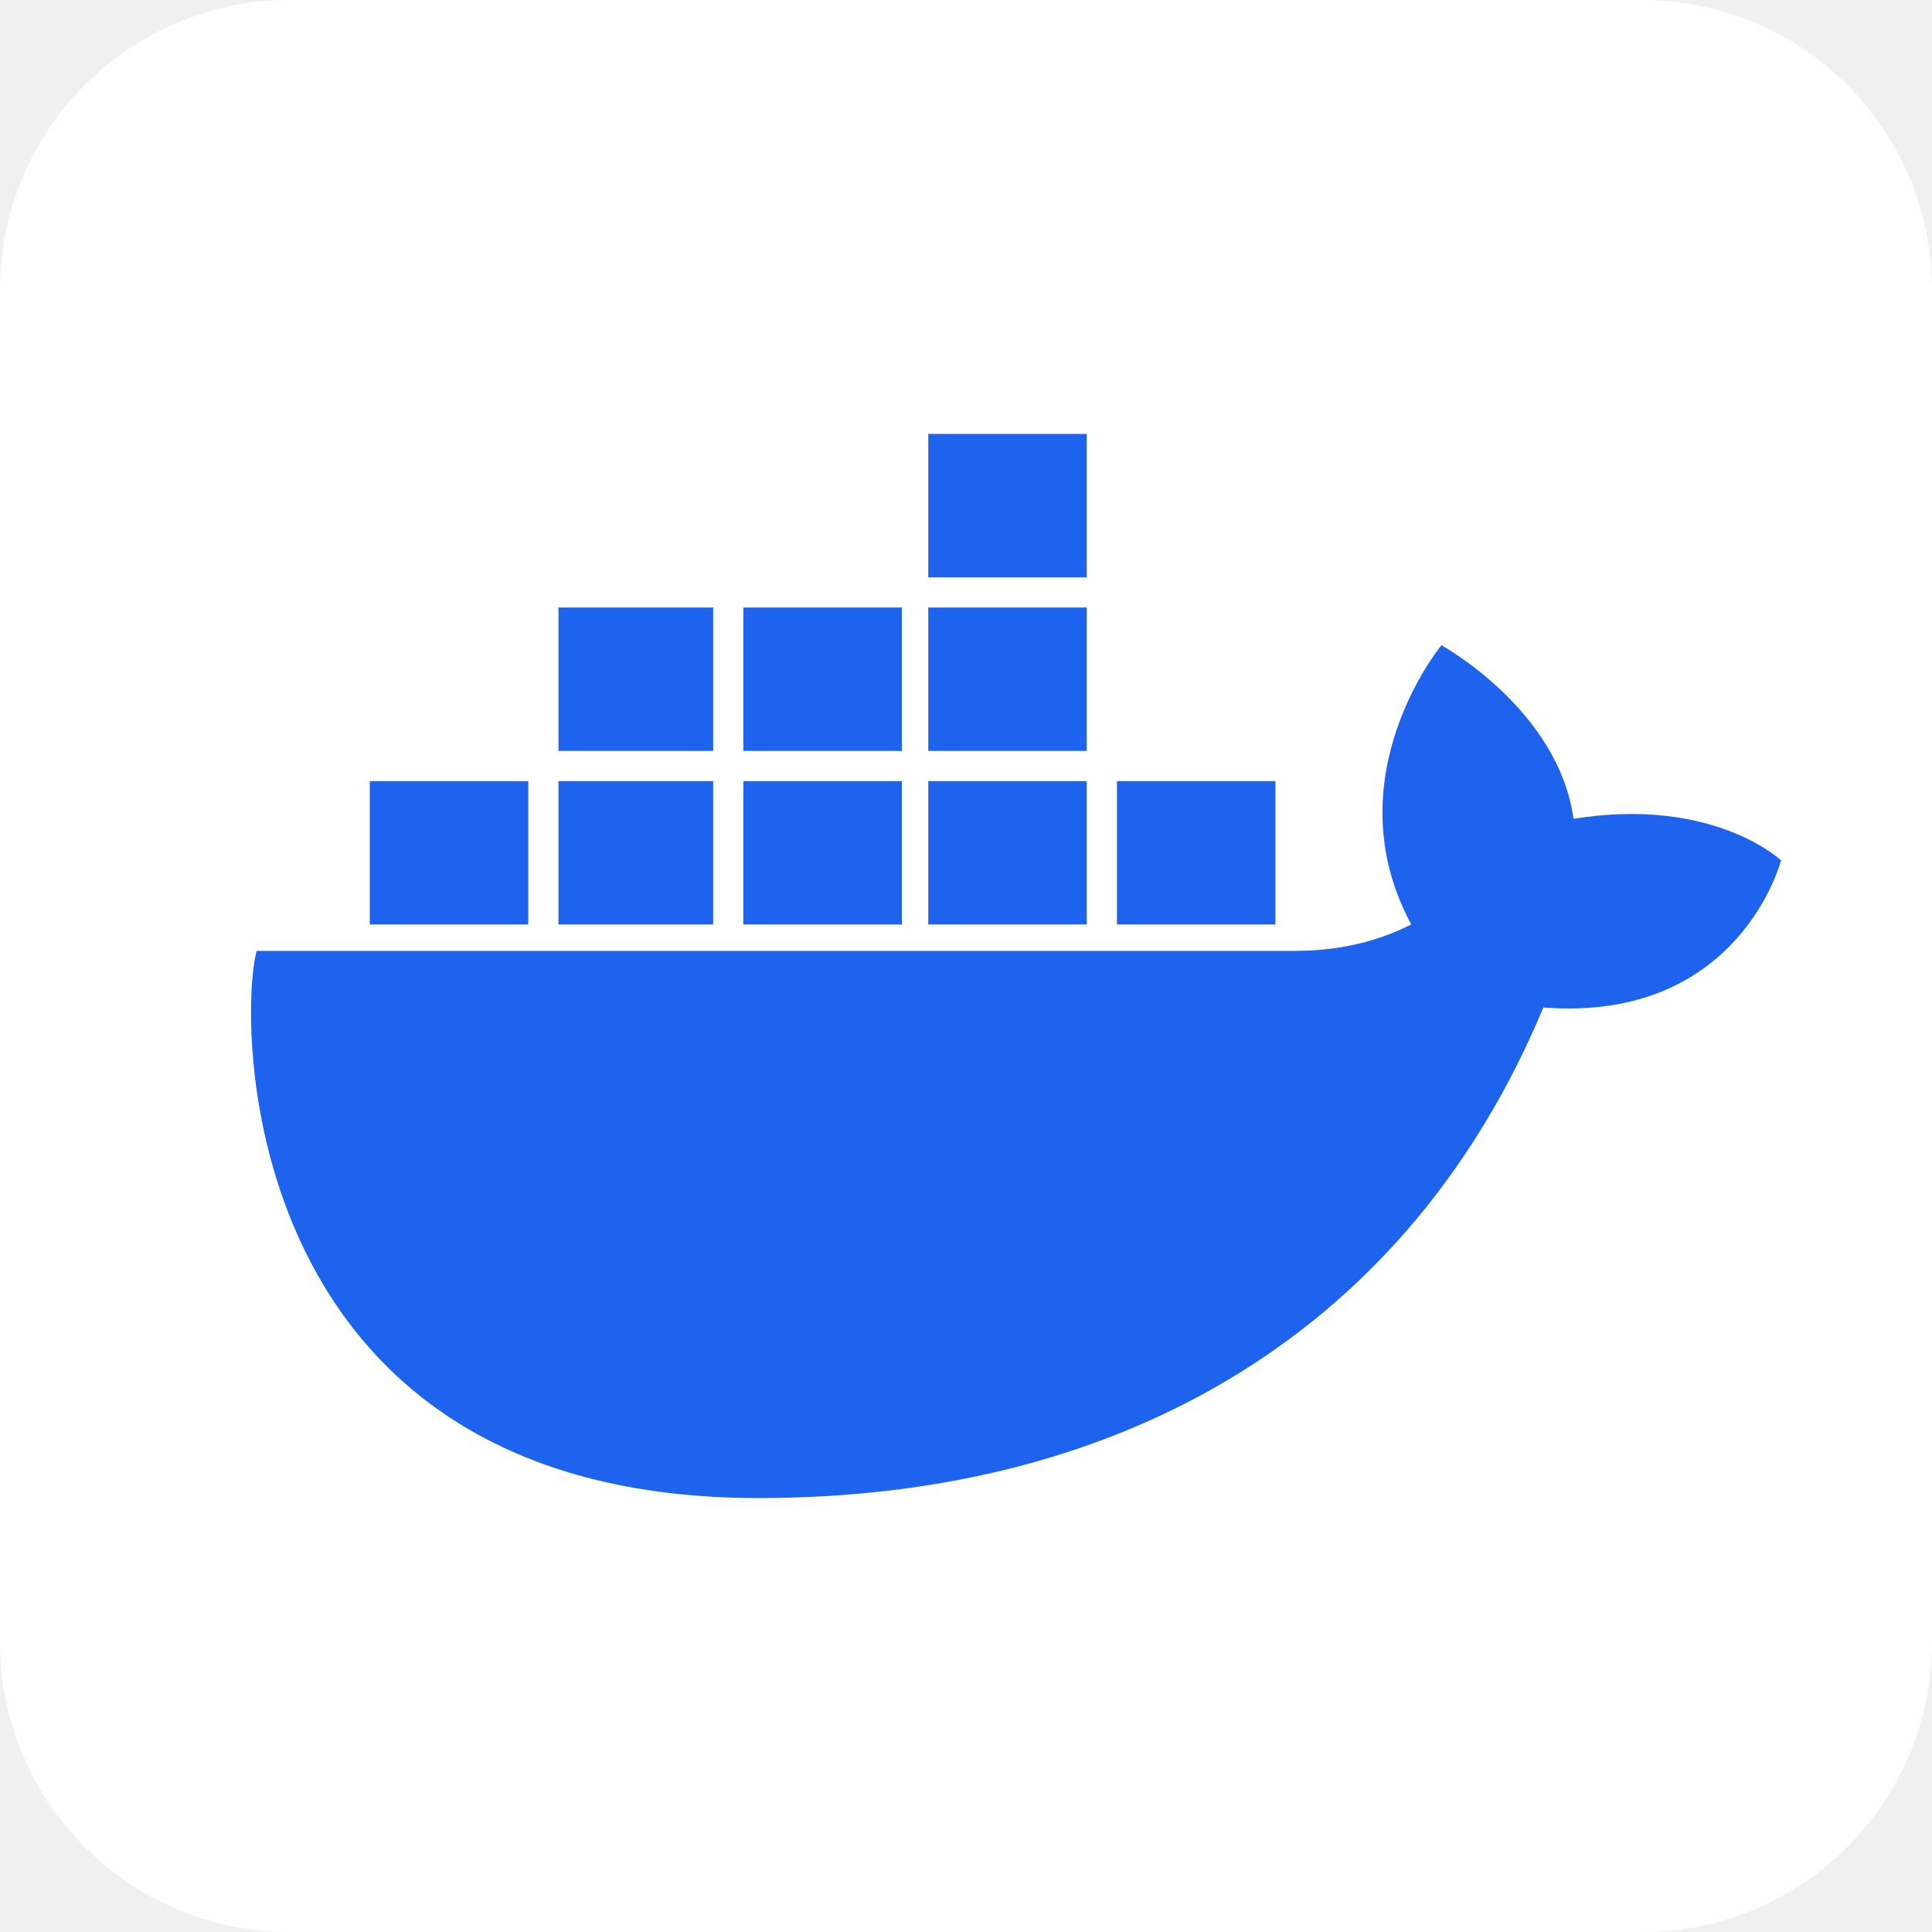
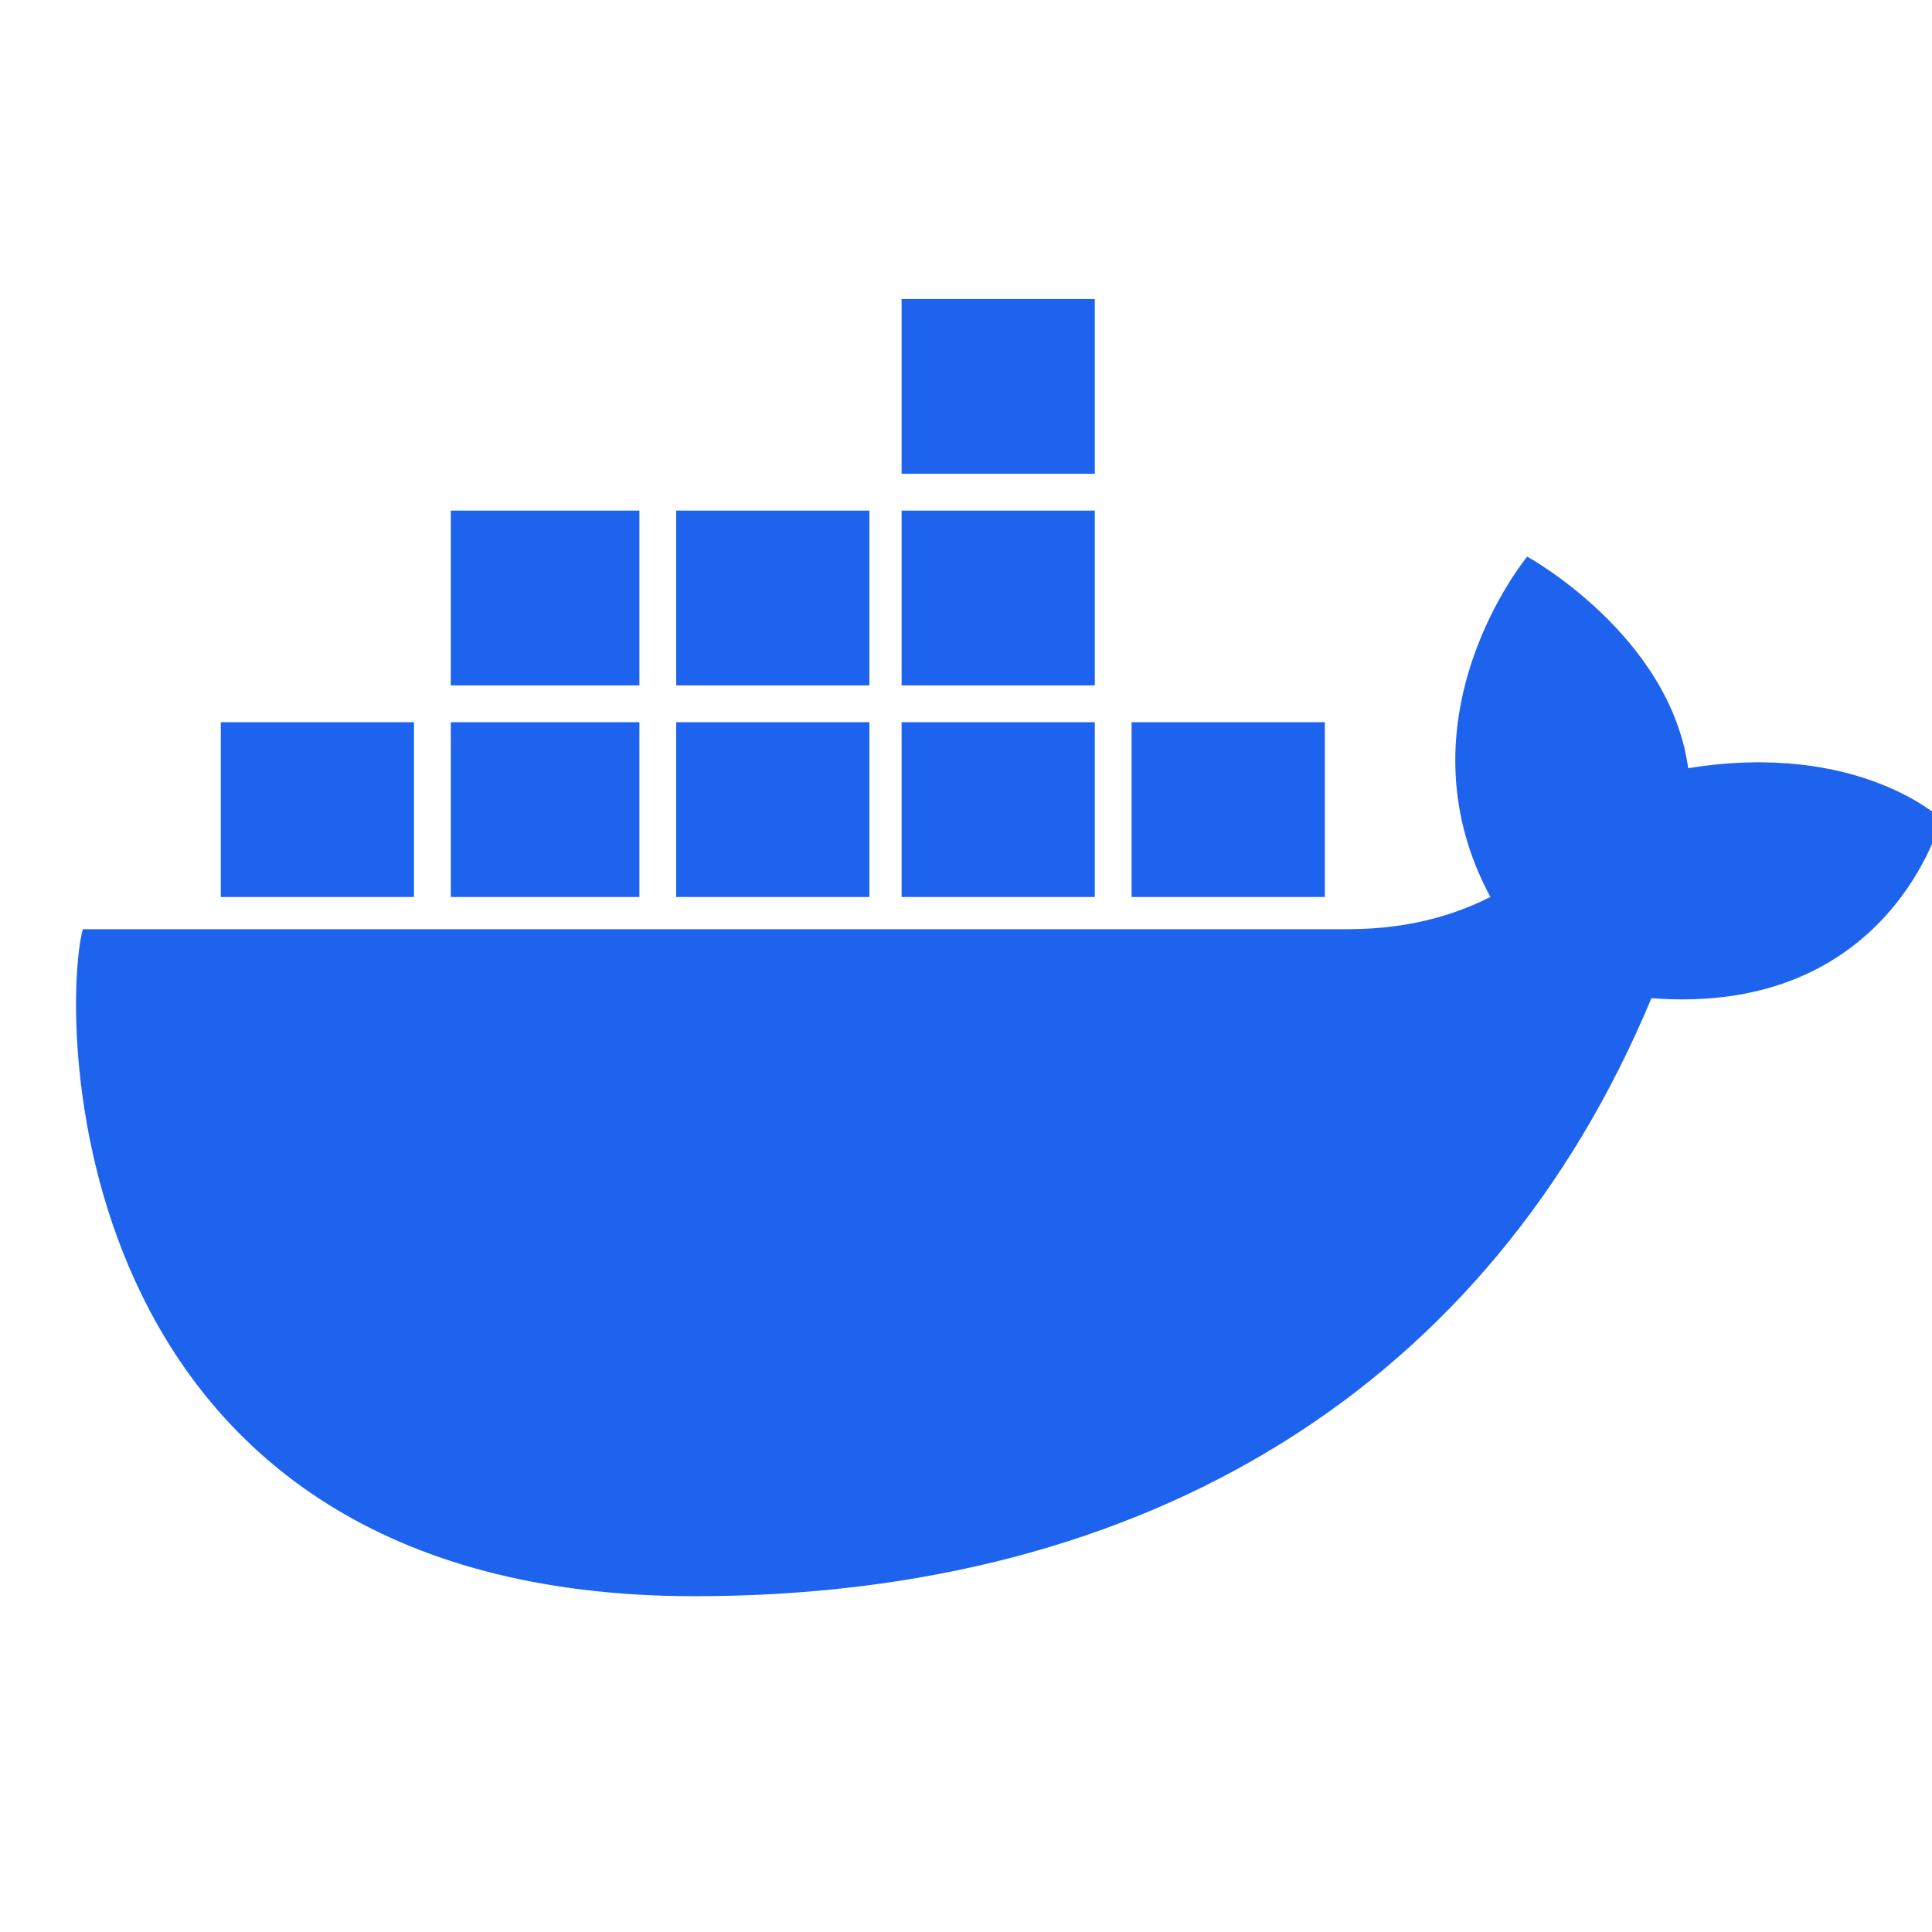
- <svg xmlns="http://www.w3.org/2000/svg" aria-label="Docker" role="img" viewBox="0 0 512 512">
+ <svg xmlns="http://www.w3.org/2000/svg" aria-label="Docker" role="img" viewBox="50 50 420 420">
  <rect width="512" height="512" rx="15%" fill="#ffffff" />
  <path stroke="#1D63ED" stroke-width="38" d="M296 226h42m-92 0h42m-91 0h42m-91 0h41m-91 0h42m8-46h41m8 0h42m7 0h42m-42-46h42" />
  <path fill="#1D63ED" d="m472 228s-18-17-55-11c-4-29-35-46-35-46s-29 35-8 74c-6 3-16 7-31 7H68c-5 19-5 145 133 145 99 0 173-46 208-130 52 4 63-39 63-39" />
</svg>
